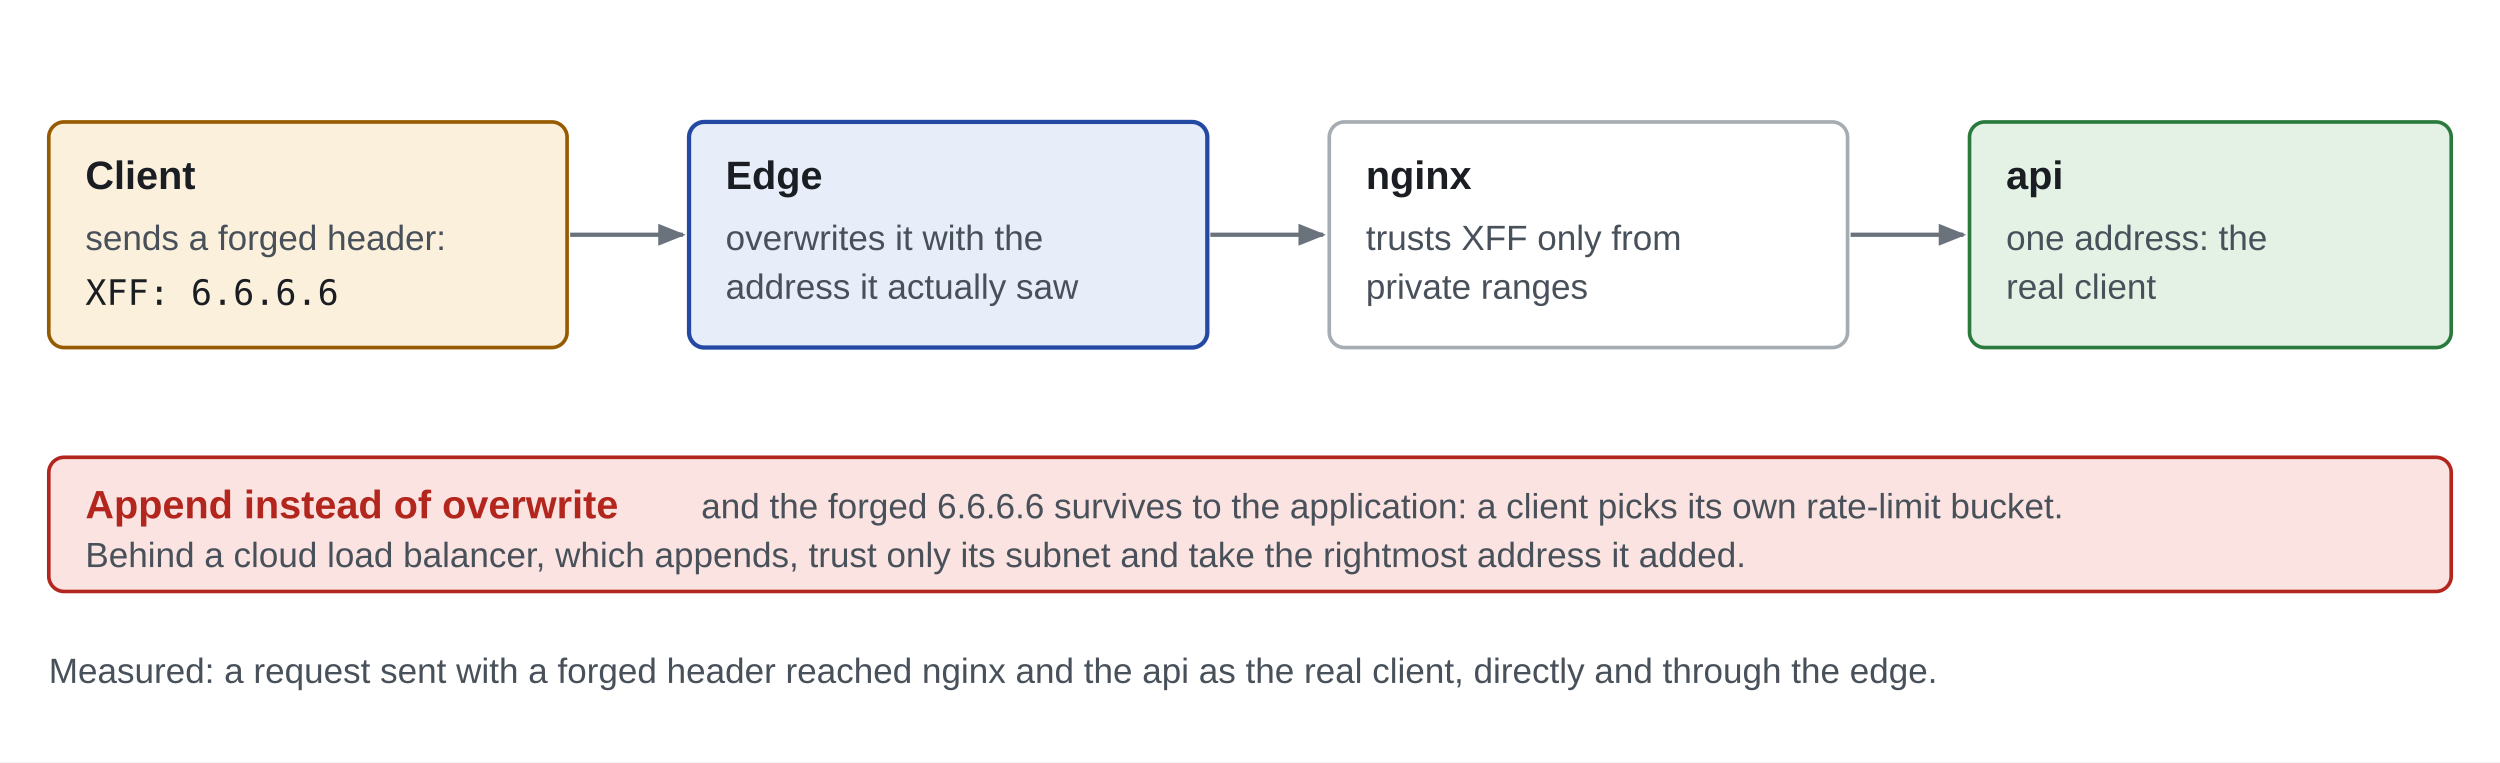
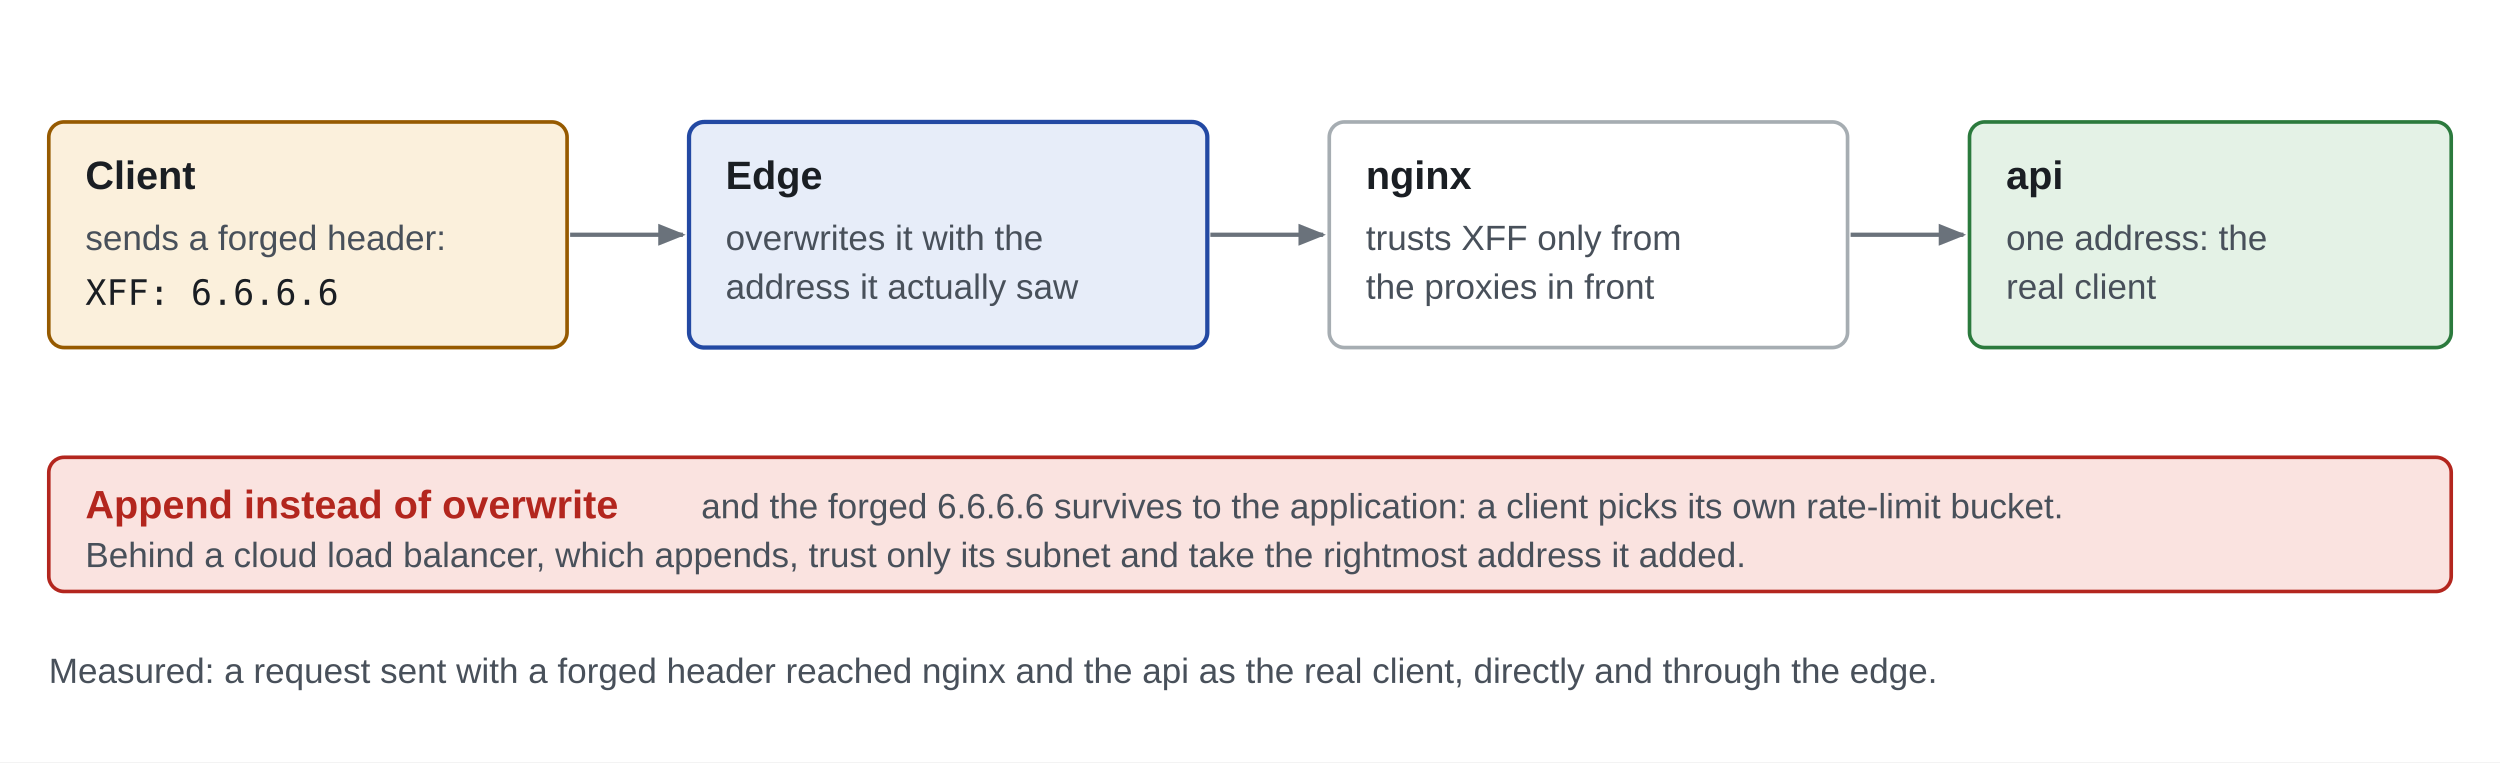
- <svg xmlns="http://www.w3.org/2000/svg" viewBox="0 0 820 250" role="img" aria-label="A client sends X-Forwarded-For 6.6.6.6 to try to look like someone else. The edge overwrites the header with the address it actually saw. nginx accepts the header only from private ranges and takes the real client from it, then overwrites it again for the api. The api sees exactly one address, the real client, and rate-limits by it. If a proxy appended instead of overwriting, the forged address would survive.">
+ <svg xmlns="http://www.w3.org/2000/svg" viewBox="0 0 820 250" role="img" aria-label="A client sends X-Forwarded-For 6.6.6.6 to try to look like someone else. The edge overwrites the header with the address it actually saw. nginx accepts the header only from the proxies in front and takes the real client from it, then overwrites it again for the api. The api sees exactly one address, the real client, and rate-limits by it. If a proxy appended instead of overwriting, the forged address would survive.">
  <style>text { font-family: "Archivo", Arial, Helvetica, sans-serif; fill: #1a1e23; font-size: 13px; }
.ts { font-size: 11.5px; fill: #48505a; }
.tm { font-family: "JetBrains Mono", Menlo, Consolas, monospace; font-size: 11.5px; }
.tb { font-weight: 680; }
g.ts text { font-size: 11.5px; }
.tl { font-size: 10.5px; letter-spacing: 0.09em; fill: #6a727b; font-weight: 650; }
.ta { fill: #2349a3; }
.tg { fill: #2b7a3d; }
.tr { fill: #b3261e; }
.tw { fill: #965a00; }
.tmu { fill: #6a727b; }
.n { fill: #ffffff; stroke: #a6adb2; stroke-width: 1.2; }
.n-soft { fill: #eef0ed; stroke: #d8dcd9; stroke-width: 1; }
.n-acc { fill: #e7edf9; stroke: #2349a3; stroke-width: 1.4; }
.n-good { fill: #e4f2e6; stroke: #2b7a3d; stroke-width: 1.2; }
.n-bad { fill: #fae3e0; stroke: #b3261e; stroke-width: 1.2; }
.n-warn { fill: #fbf0dc; stroke: #965a00; stroke-width: 1.2; }
.zone { fill: none; stroke: #a6adb2; stroke-width: 1; stroke-dasharray: 4 4; }
.band { fill: #eef0ed; stroke: none; }
.rule { stroke: #d8dcd9; stroke-width: 1; fill: none; }
.rule-strong { stroke: #a6adb2; stroke-width: 1; fill: none; }
.e { fill: none; stroke: #6a727b; stroke-width: 1.4; }
.e-acc { fill: none; stroke: #2349a3; stroke-width: 1.8; }
.e-good { fill: none; stroke: #2b7a3d; stroke-width: 1.6; }
.e-bad { fill: none; stroke: #b3261e; stroke-width: 1.6; stroke-dasharray: 5 4; }
.dash { stroke-dasharray: 4 4; }
.m { fill: #6a727b; }
.m-acc { fill: #2349a3; }
.m-good { fill: #2b7a3d; }
.m-bad { fill: #b3261e; }
.dot-good { fill: #2b7a3d; }
.dot-bad { fill: #b3261e; }
.dot-muted { fill: #a6adb2; }
.fill-acc { fill: #2349a3; }
.fill-good { fill: #2b7a3d; }
.fill-bad { fill: #b3261e; }
.fill-surface { fill: #ffffff; }
.s1 { stroke: #2a78d6; fill: none; stroke-width: 2; }
.s2 { stroke: #eb6834; fill: none; stroke-width: 2; }
.s3 { stroke: #1baf7a; fill: none; stroke-width: 2; }
.f1 { fill: #2a78d6; }
.f2 { fill: #eb6834; }
.f3 { fill: #1baf7a; }
.ring { stroke: #ffffff; stroke-width: 2; }
.xhair { stroke: #48505a; stroke-width: 1; stroke-dasharray: 3 3; }</style>
  <defs>
    <marker id="a" viewBox="0 0 10 10" refX="9" refY="5" markerUnits="userSpaceOnUse" markerWidth="9" markerHeight="9" orient="auto-start-reverse">
      <path class="m" d="M0,1 L10,5 L0,9 z" />
    </marker>
    <marker id="a-acc" viewBox="0 0 10 10" refX="9" refY="5" markerUnits="userSpaceOnUse" markerWidth="10" markerHeight="10" orient="auto-start-reverse">
      <path class="m-acc" d="M0,1 L10,5 L0,9 z" />
    </marker>
    <marker id="a-good" viewBox="0 0 10 10" refX="9" refY="5" markerUnits="userSpaceOnUse" markerWidth="9" markerHeight="9" orient="auto-start-reverse">
      <path class="m-good" d="M0,1 L10,5 L0,9 z" />
    </marker>
    <marker id="a-bad" viewBox="0 0 10 10" refX="9" refY="5" markerUnits="userSpaceOnUse" markerWidth="9" markerHeight="9" orient="auto-start-reverse">
      <path class="m-bad" d="M0,1 L10,5 L0,9 z" />
    </marker>
  </defs>
  <rect width="820" height="250" fill="#ffffff" />
  <rect class="n-warn" x="16" y="40" width="170" height="74" rx="5" />
  <text class="tb" x="28" y="62">Client</text>
  <text class="ts" x="28" y="82">sends a forged header:</text>
  <text class="tm" x="28" y="100">XFF: 6.6.6.6</text>
  <rect class="n-acc" x="226" y="40" width="170" height="74" rx="5" />
  <text class="tb" x="238" y="62">Edge</text>
  <text class="ts" x="238" y="82">overwrites it with the</text>
  <text class="ts" x="238" y="98">address it actually saw</text>
  <rect class="n" x="436" y="40" width="170" height="74" rx="5" />
  <text class="tb" x="448" y="62">nginx</text>
  <text class="ts" x="448" y="82">trusts XFF only from</text>
-   <text class="ts" x="448" y="98">private ranges</text>
+   <text class="ts" x="448" y="98">the proxies in front</text>
  <rect class="n-good" x="646" y="40" width="158" height="74" rx="5" />
  <text class="tb" x="658" y="62">api</text>
  <text class="ts" x="658" y="82">one address: the</text>
  <text class="ts" x="658" y="98">real client</text>
  <line class="e" x1="187" y1="77" x2="224" y2="77" marker-end="url(#a)" />
  <line class="e" x1="397" y1="77" x2="434" y2="77" marker-end="url(#a)" />
  <line class="e" x1="607" y1="77" x2="644" y2="77" marker-end="url(#a)" />
  <rect class="n-bad" x="16" y="150" width="788" height="44" rx="5" />
  <text class="tb tr" x="28" y="170">Append instead of overwrite</text>
  <text class="ts" x="230" y="170">and the forged 6.6.6.6 survives to the application: a client picks its own rate-limit bucket.</text>
  <text class="ts" x="28" y="186">Behind a cloud load balancer, which appends, trust only its subnet and take the rightmost address it added.</text>
  <text class="ts" x="16" y="224">Measured: a request sent with a forged header reached nginx and the api as the real client, directly and through the edge.</text>
</svg>
